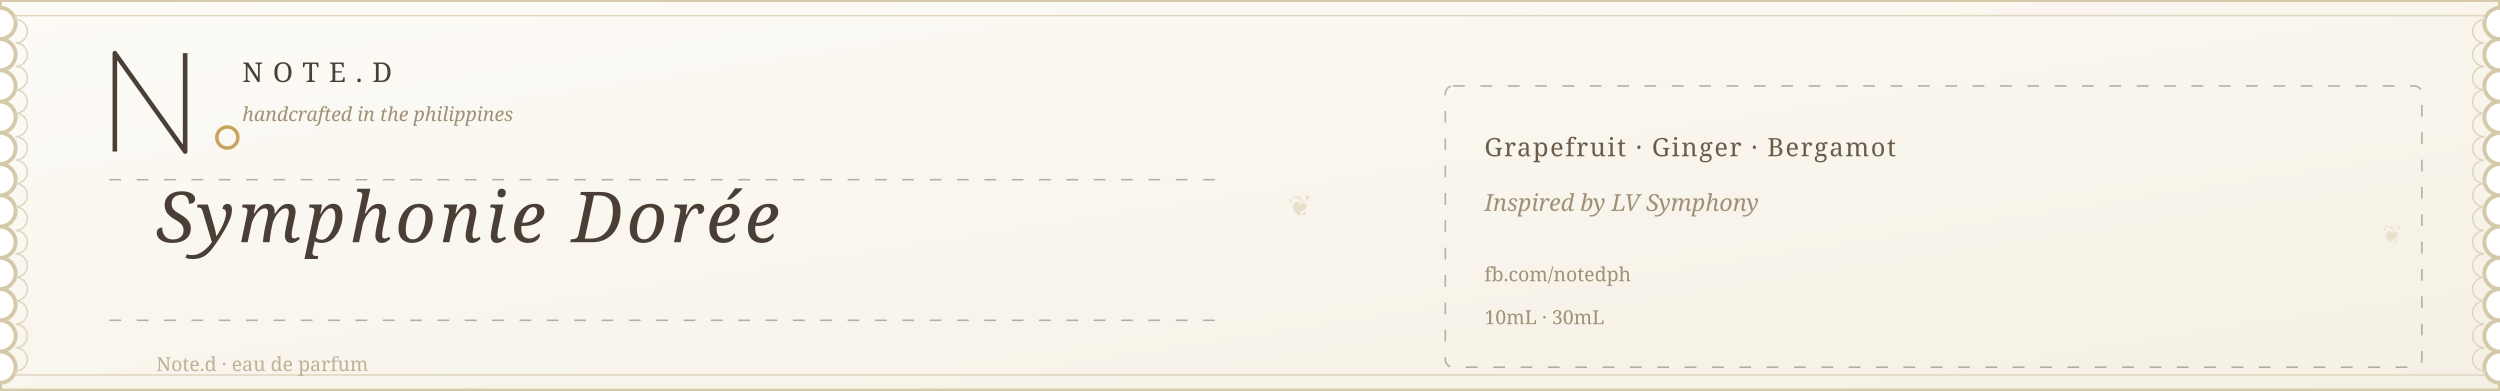
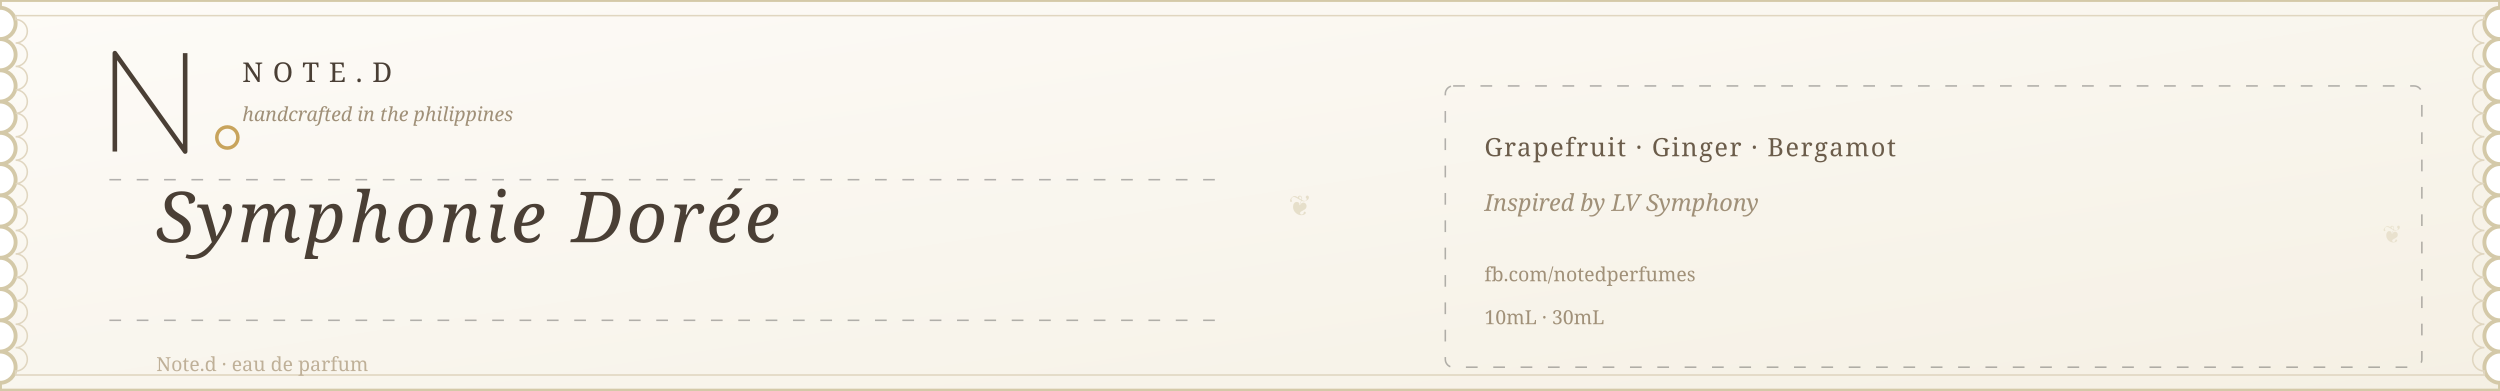
<svg xmlns="http://www.w3.org/2000/svg" viewBox="0 0 640 100" fill="none">
  <defs>
    <linearGradient id="bg" x1="0" y1="0" x2="1" y2="1">
      <stop offset="0%" stop-color="#fdfbf7" />
      <stop offset="100%" stop-color="#f5f0e4" />
    </linearGradient>
  </defs>
  <path d="M 0,0 L 640,0 L 640,2.0 a 4,4 0 0,0 0,8 a 4,4 0 0,0 0,8 a 4,4 0 0,0 0,8 a 4,4 0 0,0 0,8 a 4,4 0 0,0 0,8 a 4,4 0 0,0 0,8 a 4,4 0 0,0 0,8 a 4,4 0 0,0 0,8 a 4,4 0 0,0 0,8 a 4,4 0 0,0 0,8 a 4,4 0 0,0 0,8 a 4,4 0 0,0 0,8 L 640,100 L 0,100 L 0,98.0 a 4,4 0 0,0 0,-8 a 4,4 0 0,0 0,-8 a 4,4 0 0,0 0,-8 a 4,4 0 0,0 0,-8 a 4,4 0 0,0 0,-8 a 4,4 0 0,0 0,-8 a 4,4 0 0,0 0,-8 a 4,4 0 0,0 0,-8 a 4,4 0 0,0 0,-8 a 4,4 0 0,0 0,-8 a 4,4 0 0,0 0,-8 a 4,4 0 0,0 0,-8 L 0,0 Z" fill="url(#bg)" stroke="#d4c9a8" stroke-width="1" />
  <path d="M 4,4 L 636,4 L 636,5.0 a 3,3 0 0,0 0,6 a 3,3 0 0,0 0,6 a 3,3 0 0,0 0,6 a 3,3 0 0,0 0,6 a 3,3 0 0,0 0,6 a 3,3 0 0,0 0,6 a 3,3 0 0,0 0,6 a 3,3 0 0,0 0,6 a 3,3 0 0,0 0,6 a 3,3 0 0,0 0,6 a 3,3 0 0,0 0,6 a 3,3 0 0,0 0,6 a 3,3 0 0,0 0,6 a 3,3 0 0,0 0,6 a 3,3 0 0,0 0,6 L 636,96 L 4,96 L 4,95.0 a 3,3 0 0,0 0,-6 a 3,3 0 0,0 0,-6 a 3,3 0 0,0 0,-6 a 3,3 0 0,0 0,-6 a 3,3 0 0,0 0,-6 a 3,3 0 0,0 0,-6 a 3,3 0 0,0 0,-6 a 3,3 0 0,0 0,-6 a 3,3 0 0,0 0,-6 a 3,3 0 0,0 0,-6 a 3,3 0 0,0 0,-6 a 3,3 0 0,0 0,-6 a 3,3 0 0,0 0,-6 a 3,3 0 0,0 0,-6 a 3,3 0 0,0 0,-6 L 4,4 Z" fill="none" stroke="#e0d6c0" stroke-width="0.4" />
  <g transform="translate(24,10) scale(0.9)">
    <path d="M6 32 L6 4 L26 32 L26 4" stroke="#4a3f35" stroke-width="1.3" stroke-linejoin="round" fill="none" />
    <circle cx="38" cy="28" r="3" stroke="#c8a45c" stroke-width="1" fill="none" />
  </g>
  <text x="62" y="21" font-family="Georgia,serif" font-size="7" fill="#4a3f35" letter-spacing="2.5">NOTE.D</text>
  <text x="62" y="31" font-family="Georgia,serif" font-size="5" fill="#a09078" font-style="italic">handcrafted in the philippines</text>
  <text x="40" y="62" font-family="Georgia,serif" font-size="18" fill="#4a3f35" font-style="italic" letter-spacing="1">Symphonie Dorée</text>
  <line x1="28" y1="46" x2="315" y2="46" stroke="#2a2a2a" stroke-width="0.4" opacity="0.35" stroke-dasharray="3 4" />
  <line x1="28" y1="82" x2="315" y2="82" stroke="#2a2a2a" stroke-width="0.4" opacity="0.35" stroke-dasharray="3 4" />
  <text x="40" y="95" font-family="Georgia,serif" font-size="5" fill="#bfb098">Note.d  ·  eau de parfum</text>
  <text x="330" y="55" font-family="Georgia,serif" font-size="7" fill="#d4c9a8" opacity="0.5">❦</text>
  <rect x="370" y="22" width="250" height="72" rx="2" stroke="#2a2a2a" stroke-width="0.4" fill="none" opacity="0.35" stroke-dasharray="3 4" />
  <text x="380" y="40" font-family="Georgia,serif" font-size="6.5" fill="#6b5c4a" letter-spacing="0.4">Grapefruit  ·  Ginger  ·  Bergamot</text>
  <text x="380" y="54" font-family="Georgia,serif" font-size="6" fill="#a09078" font-style="italic">Inspired by LV Symphony</text>
-   <text x="380" y="72" font-family="Georgia,serif" font-size="5" fill="#a09078">fb.com/notedph</text>
+   <text x="380" y="72" font-family="Georgia,serif" font-size="5" fill="#a09078">fb.com/notedperfumes</text>
  <text x="380" y="83" font-family="Georgia,serif" font-size="5" fill="#a09078">10mL · 30mL</text>
  <text x="610" y="62" font-family="Georgia,serif" font-size="6" fill="#d4c9a8" opacity="0.4">❦</text>
</svg>
